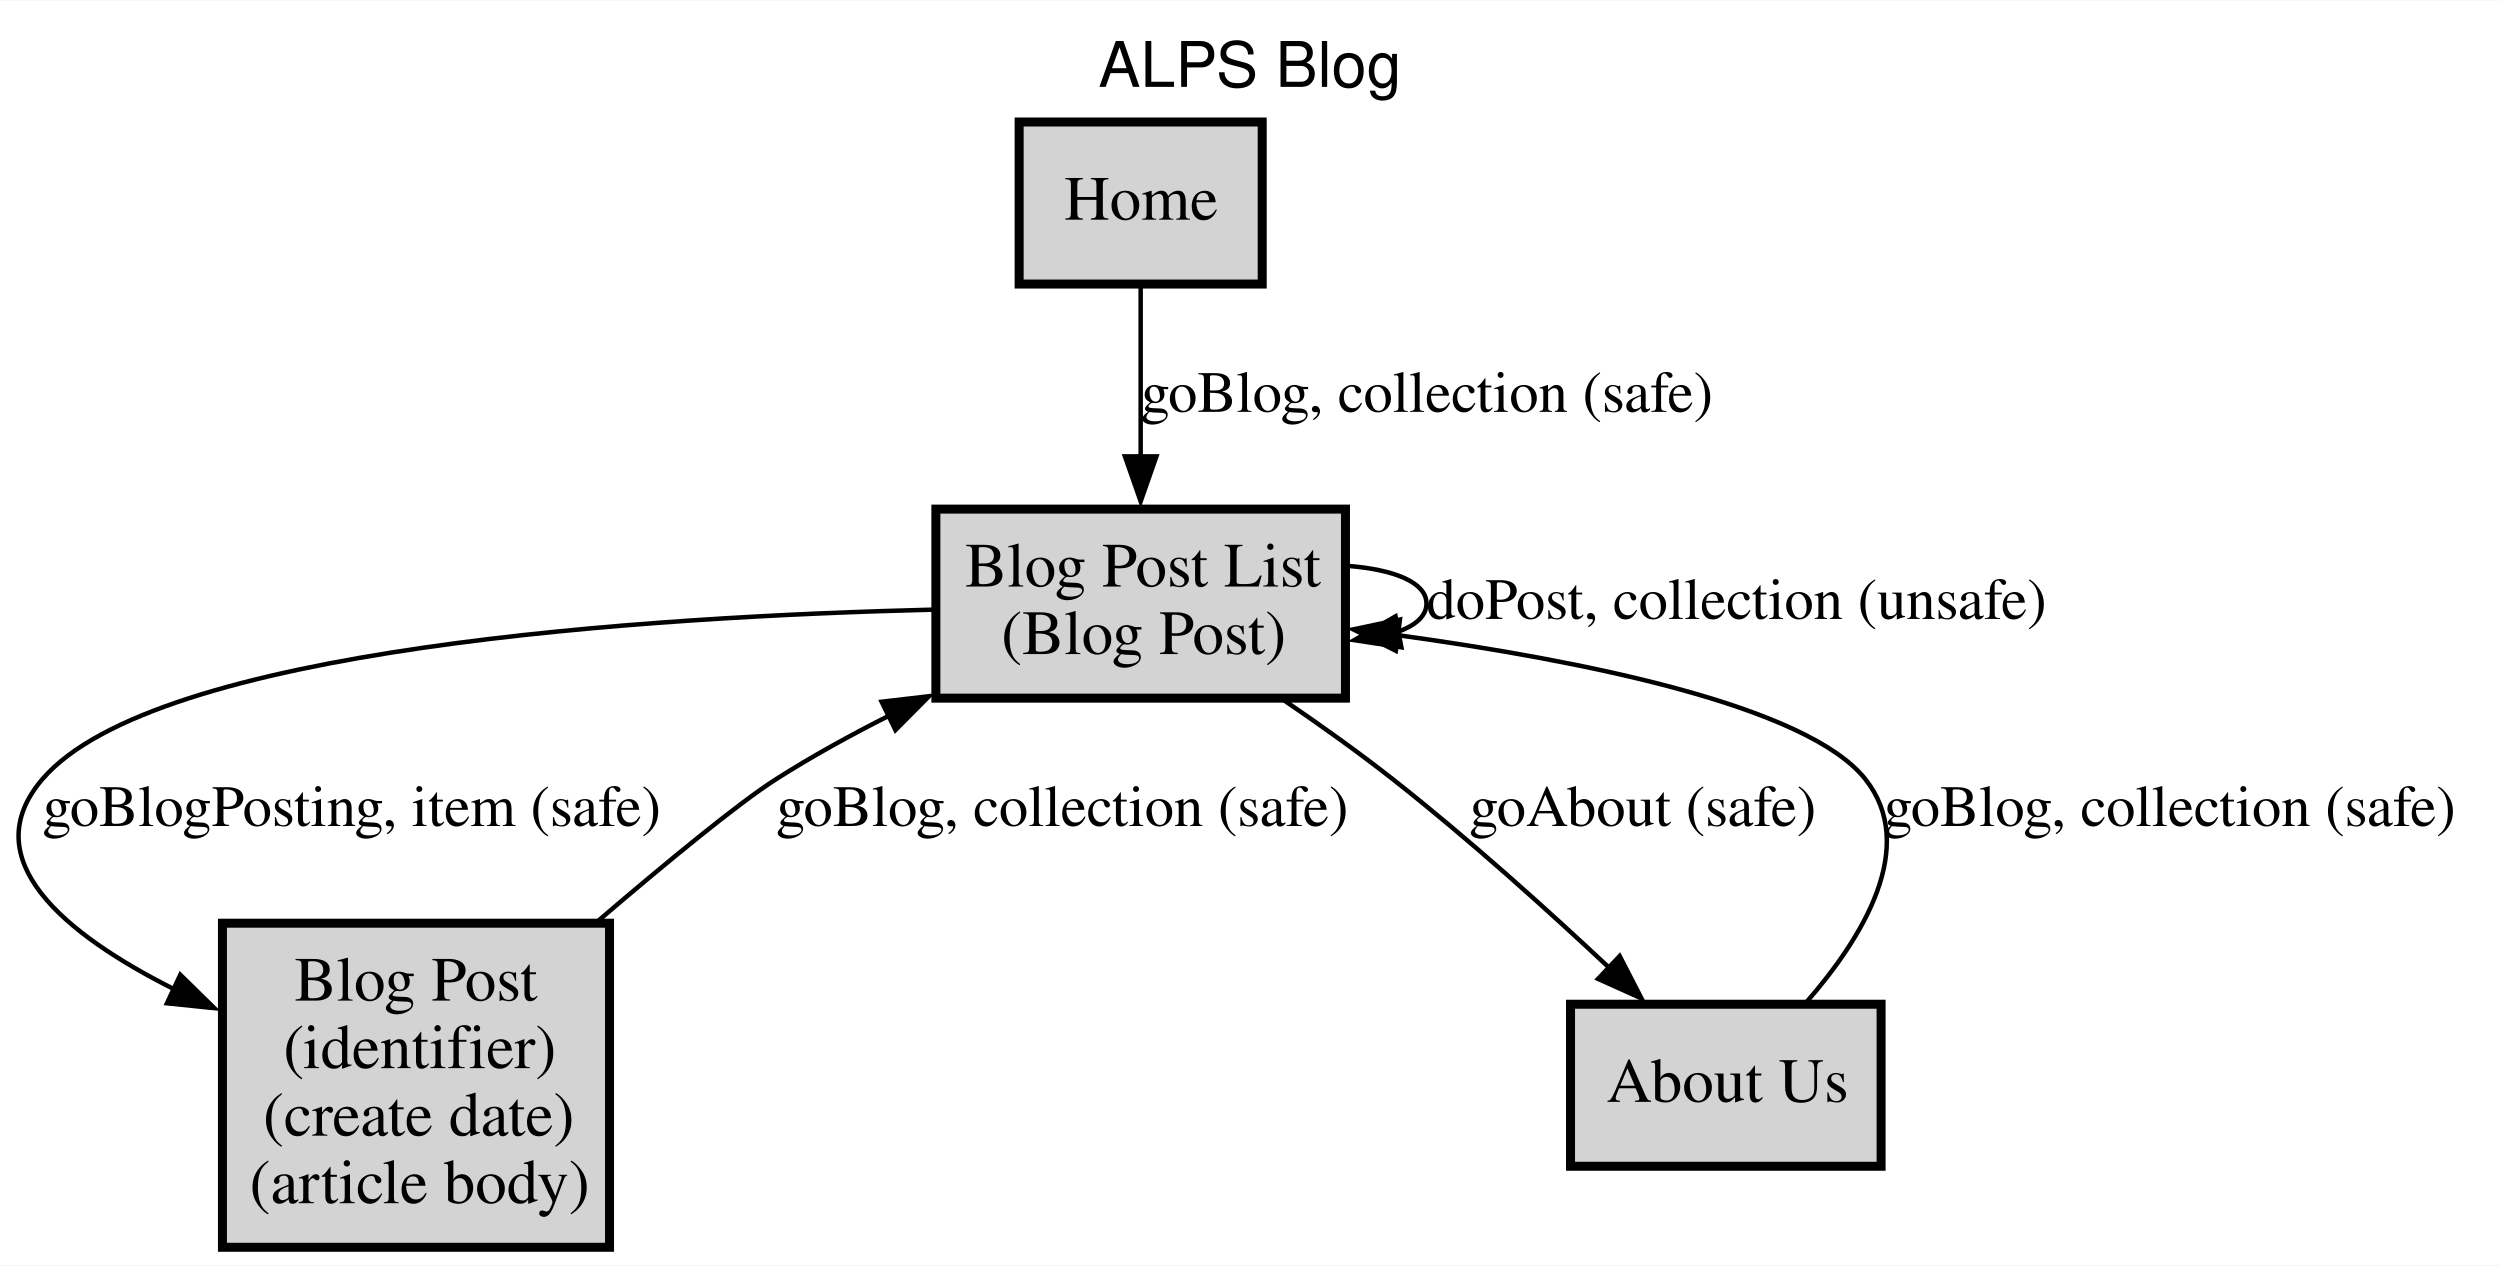
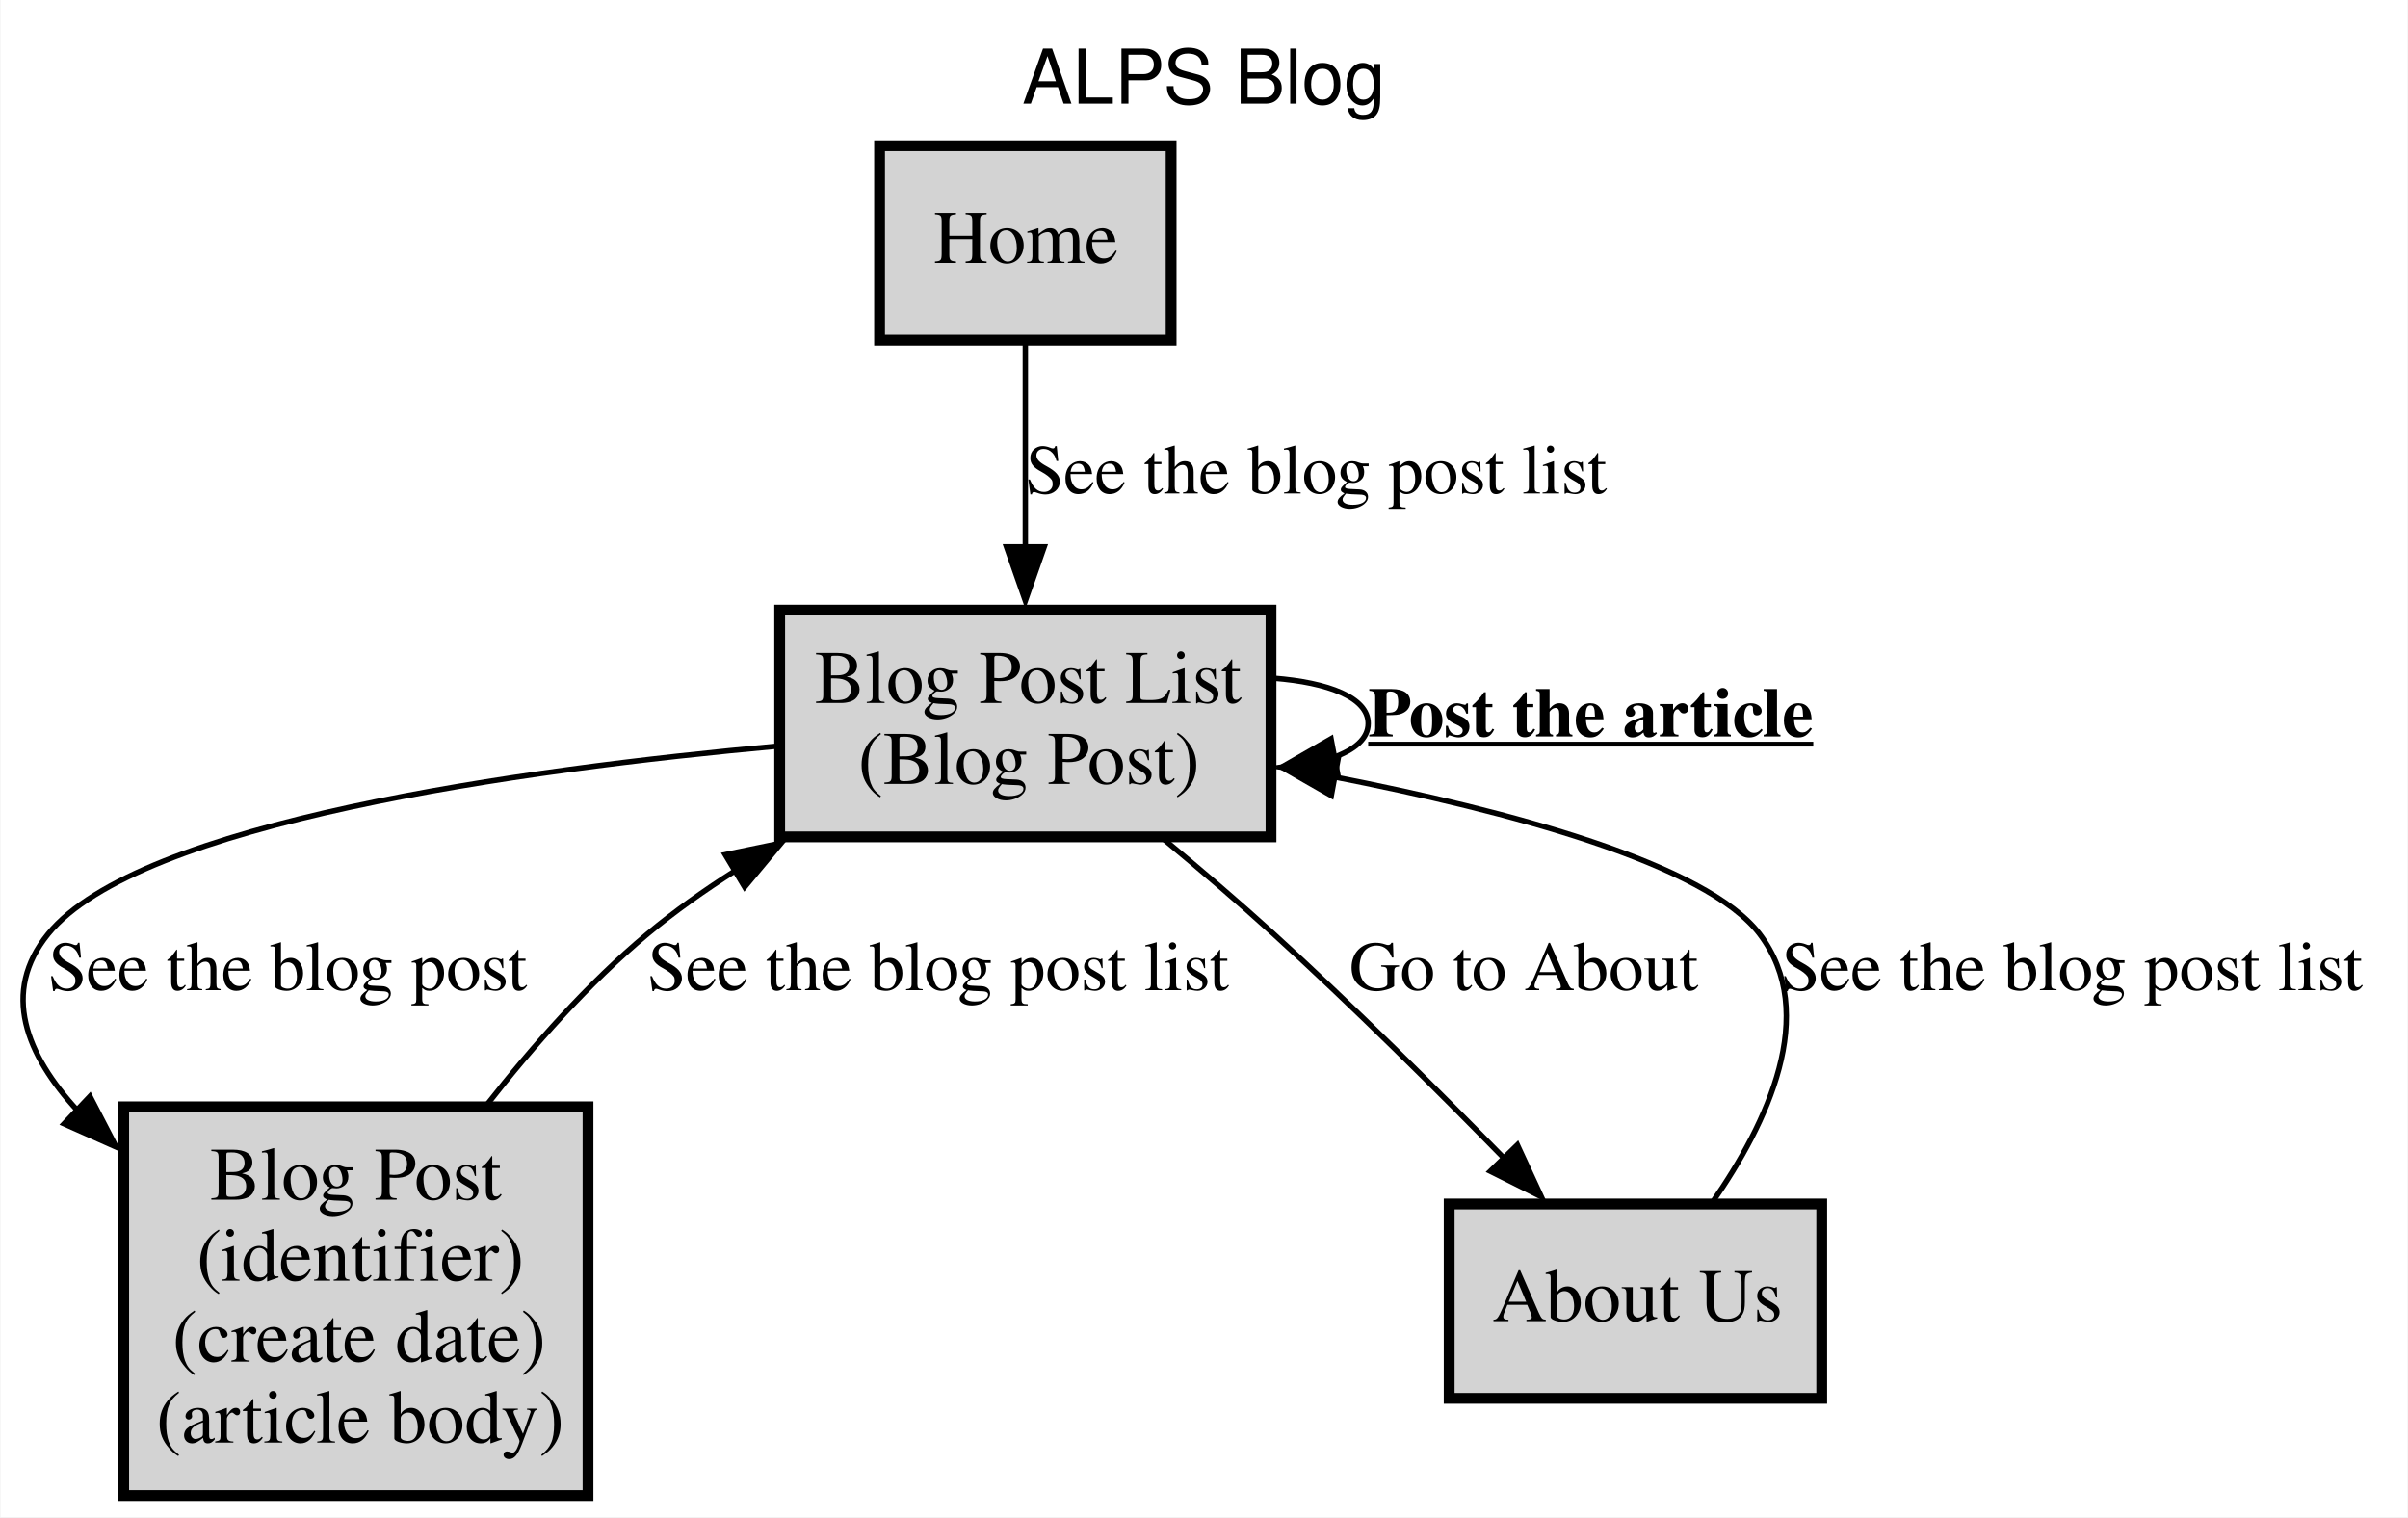
- <svg xmlns="http://www.w3.org/2000/svg" xmlns:xlink="http://www.w3.org/1999/xlink" width="555pt" height="281pt" viewBox="0.00 0.00 555.42 281.00">
+ <svg xmlns="http://www.w3.org/2000/svg" xmlns:xlink="http://www.w3.org/1999/xlink" width="446pt" height="281pt" viewBox="0.00 0.00 445.82 281.00">
  <g id="graph0" class="graph" transform="scale(1 1) rotate(0) translate(4 277)">
    <g id="a_graph0">
      <a xlink:href="index.html" xlink:title="ALPS Blog" target="_parent">
-         <polygon fill="white" stroke="none" points="-4,4 -4,-277 551.42,-277 551.42,4 -4,4" />
-         <text text-anchor="middle" x="273.71" y="-257.8" font-family="Helvetica,sans-Serif" font-size="14.00">ALPS Blog</text>
+         <polygon fill="white" stroke="none" points="-4,4 -4,-277 441.82,-277 441.82,4 -4,4" />
+         <text text-anchor="middle" x="218.91" y="-257.8" font-family="Helvetica,sans-Serif" font-size="14.00">ALPS Blog</text>
      </a>
    </g>
    <g id="node1" class="node">
      <g id="a_node1">
        <a xlink:href="docs/semantic.Blog.html" xlink:title="&lt;TABLE&gt;" target="_parent">
-           <polygon fill="lightgray" stroke="black" stroke-width="2" points="294.92,-164 203.92,-164 203.92,-122 294.92,-122 294.92,-164" />
-           <text text-anchor="start" x="210.42" y="-146.8" font-family="Times,serif" font-size="14.00">Blog Post List</text>
-           <text text-anchor="start" x="218.42" y="-131.8" font-family="Times,serif" font-size="14.00">(Blog Post)</text>
+           <polygon fill="lightgray" stroke="black" stroke-width="2" points="231.32,-164 140.32,-164 140.32,-122 231.32,-122 231.32,-164" />
+           <text text-anchor="start" x="146.82" y="-146.8" font-family="Times,serif" font-size="14.00">Blog Post List</text>
+           <text text-anchor="start" x="154.82" y="-131.8" font-family="Times,serif" font-size="14.00">(Blog Post)</text>
        </a>
      </g>
    </g>
    <g id="edge3" class="edge">
      <g id="a_edge3">
-         <a xlink:href="docs/unsafe.doPost.html" xlink:title="doPost, collection (unsafe)" target="_parent">
-           <path fill="none" stroke="black" d="M295.37,-151.39C305.53,-150.6 312.92,-147.81 312.92,-143 312.92,-140.22 310.45,-138.11 306.4,-136.68" />
-           <polygon fill="black" stroke="black" points="307.34,-133.29 296.86,-134.89 306.04,-140.17 307.34,-133.29" />
+         <a xlink:href="docs/unsafe.doPost.html" xlink:title="&lt;b&gt;&lt;u&gt;Post the article&lt;/u&gt;&lt;/b&gt;" target="_parent">
+           <path fill="none" stroke="black" d="M231.77,-151.39C241.93,-150.6 249.32,-147.81 249.32,-143 249.32,-140.22 246.85,-138.11 242.8,-136.68" />
+           <polygon fill="black" stroke="black" points="243.74,-133.29 233.26,-134.89 242.44,-140.17 243.74,-133.29" />
        </a>
      </g>
      <g id="a_edge3-label">
-         <a xlink:href="docs/unsafe.doPost.html" xlink:title="doPost, collection (unsafe)" target="_parent">
-           <text text-anchor="start" x="312.92" y="-139.6" font-family="Times,serif" font-size="13.00">doPost, collection (unsafe)</text>
+         <a xlink:href="docs/unsafe.doPost.html" xlink:title="&lt;b&gt;&lt;u&gt;Post the article&lt;/u&gt;&lt;/b&gt;" target="_parent">
+           <text text-anchor="start" x="249.32" y="-140.6" font-family="Times,serif" font-weight="bold" text-decoration="underline" font-size="13.00">Post the article</text>
        </a>
      </g>
    </g>
    <g id="node2" class="node">
      <g id="a_node2">
        <a xlink:href="docs/semantic.BlogPosting.html" xlink:title="&lt;TABLE&gt;" target="_parent">
-           <polygon fill="lightgray" stroke="black" stroke-width="2" points="131.42,-72 45.42,-72 45.42,0 131.42,0 131.42,-72" />
-           <text text-anchor="start" x="61.42" y="-54.8" font-family="Times,serif" font-size="14.00">Blog Post</text>
-           <text text-anchor="start" x="58.92" y="-39.8" font-family="Times,serif" font-size="14.00">(identifier)</text>
-           <text text-anchor="start" x="54.42" y="-24.8" font-family="Times,serif" font-size="14.00">(create date)</text>
-           <text text-anchor="start" x="51.42" y="-9.8" font-family="Times,serif" font-size="14.00">(article body)</text>
+           <polygon fill="lightgray" stroke="black" stroke-width="2" points="104.82,-72 18.82,-72 18.82,0 104.82,0 104.82,-72" />
+           <text text-anchor="start" x="34.82" y="-54.8" font-family="Times,serif" font-size="14.00">Blog Post</text>
+           <text text-anchor="start" x="32.32" y="-39.8" font-family="Times,serif" font-size="14.00">(identifier)</text>
+           <text text-anchor="start" x="27.82" y="-24.8" font-family="Times,serif" font-size="14.00">(create date)</text>
+           <text text-anchor="start" x="24.82" y="-9.8" font-family="Times,serif" font-size="14.00">(article body)</text>
        </a>
      </g>
    </g>
    <g id="edge4" class="edge">
      <g id="a_edge4">
-         <a xlink:href="docs/safe.goBlogPosting.html" xlink:title="goBlogPosting, item (safe)" target="_parent">
-           <path fill="none" stroke="black" d="M203.52,-141.67C140.04,-140.13 30.42,-133.19 5.42,-104 -9.87,-86.14 10.43,-69.51 34.79,-57.28" />
-           <polygon fill="black" stroke="black" points="36.06,-60.55 43.63,-53.13 33.09,-54.21 36.06,-60.55" />
+         <a xlink:href="docs/safe.goBlogPosting.html" xlink:title="See the blog post" target="_parent">
+           <path fill="none" stroke="black" d="M140.24,-138.84C92.31,-134.47 21.57,-124.63 4.82,-104 -3.92,-93.23 0.72,-81.67 10.34,-71.23" />
+           <polygon fill="black" stroke="black" points="12.57,-73.95 17.44,-64.54 7.76,-68.85 12.57,-73.95" />
        </a>
      </g>
      <g id="a_edge4-label">
-         <a xlink:href="docs/safe.goBlogPosting.html" xlink:title="goBlogPosting, item (safe)" target="_parent">
-           <text text-anchor="start" x="5.42" y="-93.6" font-family="Times,serif" font-size="13.00">goBlogPosting, item (safe)</text>
+         <a xlink:href="docs/safe.goBlogPosting.html" xlink:title="See the blog post" target="_parent">
+           <text text-anchor="start" x="4.82" y="-93.6" font-family="Times,serif" font-size="13.00">See the blog post</text>
        </a>
      </g>
    </g>
    <g id="node3" class="node">
      <g id="a_node3">
        <a xlink:href="docs/semantic.About.html" xlink:title="About Us" target="_parent">
-           <polygon fill="lightgray" stroke="black" stroke-width="2" points="413.92,-54 344.92,-54 344.92,-18 413.92,-18 413.92,-54" />
-           <text text-anchor="start" x="352.92" y="-32.3" font-family="Times,serif" font-size="14.00">About Us</text>
+           <polygon fill="lightgray" stroke="black" stroke-width="2" points="333.32,-54 264.32,-54 264.32,-18 333.32,-18 333.32,-54" />
+           <text text-anchor="start" x="272.32" y="-32.3" font-family="Times,serif" font-size="14.00">About Us</text>
        </a>
      </g>
    </g>
    <g id="edge2" class="edge">
      <g id="a_edge2">
-         <a xlink:href="docs/safe.goAbout.html" xlink:title="goAbout (safe)" target="_parent">
-           <path fill="none" stroke="black" d="M281.08,-121.65C289.17,-116.14 297.76,-110.03 305.42,-104 322.13,-90.88 339.8,-74.96 353.68,-61.94" />
-           <polygon fill="black" stroke="black" points="355.84,-64.71 360.69,-55.29 351.03,-59.63 355.84,-64.71" />
+         <a xlink:href="docs/safe.goAbout.html" xlink:title="Go to About" target="_parent">
+           <path fill="none" stroke="black" d="M211.5,-121.52C218.22,-115.96 225.39,-109.85 231.82,-104 246.5,-90.65 262.22,-75.02 274.74,-62.21" />
+           <polygon fill="black" stroke="black" points="276.95,-64.95 281.4,-55.33 271.93,-60.07 276.95,-64.95" />
        </a>
      </g>
      <g id="a_edge2-label">
-         <a xlink:href="docs/safe.goAbout.html" xlink:title="goAbout (safe)" target="_parent">
-           <text text-anchor="start" x="322.42" y="-93.6" font-family="Times,serif" font-size="13.00">goAbout (safe)</text>
+         <a xlink:href="docs/safe.goAbout.html" xlink:title="Go to About" target="_parent">
+           <text text-anchor="start" x="245.82" y="-93.6" font-family="Times,serif" font-size="13.00">Go to About</text>
        </a>
      </g>
    </g>
    <g id="edge5" class="edge">
      <g id="a_edge5">
-         <a xlink:href="docs/safe.goBlog.html" xlink:title="goBlog, collection (safe)" target="_parent">
-           <path fill="none" stroke="black" d="M128.61,-72.29C144.07,-85.52 160.02,-98.64 168.42,-104 176.33,-109.04 185.01,-113.82 193.66,-118.18" />
-           <polygon fill="black" stroke="black" points="191.87,-121.2 202.4,-122.43 194.94,-114.91 191.87,-121.2" />
+         <a xlink:href="docs/safe.goBlog.html" xlink:title="See the blog post list" target="_parent">
+           <path fill="none" stroke="black" d="M86.1,-72.39C94.68,-83.34 104.92,-94.91 115.82,-104 120.86,-108.2 126.43,-112.14 132.17,-115.79" />
+           <polygon fill="black" stroke="black" points="130.23,-118.71 140.61,-120.85 133.83,-112.7 130.23,-118.71" />
        </a>
      </g>
      <g id="a_edge5-label">
-         <a xlink:href="docs/safe.goBlog.html" xlink:title="goBlog, collection (safe)" target="_parent">
-           <text text-anchor="start" x="168.42" y="-93.6" font-family="Times,serif" font-size="13.00">goBlog, collection (safe)</text>
+         <a xlink:href="docs/safe.goBlog.html" xlink:title="See the blog post list" target="_parent">
+           <text text-anchor="start" x="115.82" y="-93.6" font-family="Times,serif" font-size="13.00">See the blog post list</text>
        </a>
      </g>
    </g>
    <g id="edge1" class="edge">
      <g id="a_edge1">
-         <a xlink:href="docs/safe.goBlog.html" xlink:title="goBlog, collection (safe)" target="_parent">
-           <path fill="none" stroke="black" d="M397.35,-54.48C409.83,-68.79 422.27,-89.03 410.42,-104 397.47,-120.36 347.33,-130.4 306.41,-136.01" />
-           <polygon fill="black" stroke="black" points="306.11,-132.52 296.65,-137.28 307.02,-139.46 306.11,-132.52" />
+         <a xlink:href="docs/safe.goBlog.html" xlink:title="See the blog post list" target="_parent">
+           <path fill="none" stroke="black" d="M313.12,-54.39C323.16,-68.83 332.98,-89.31 321.82,-104 311.94,-117.03 275.42,-126.8 242.71,-133.17" />
+           <polygon fill="black" stroke="black" points="242.49,-129.65 233.29,-134.92 243.77,-136.53 242.49,-129.65" />
        </a>
      </g>
      <g id="a_edge1-label">
-         <a xlink:href="docs/safe.goBlog.html" xlink:title="goBlog, collection (safe)" target="_parent">
-           <text text-anchor="start" x="414.42" y="-93.6" font-family="Times,serif" font-size="13.00">goBlog, collection (safe)</text>
+         <a xlink:href="docs/safe.goBlog.html" xlink:title="See the blog post list" target="_parent">
+           <text text-anchor="start" x="325.82" y="-93.6" font-family="Times,serif" font-size="13.00">See the blog post list</text>
        </a>
      </g>
    </g>
    <g id="node4" class="node">
      <g id="a_node4">
        <a xlink:href="docs/semantic.Index.html" xlink:title="Home" target="_parent">
-           <polygon fill="lightgray" stroke="black" stroke-width="2" points="276.42,-250 222.42,-250 222.42,-214 276.42,-214 276.42,-250" />
-           <text text-anchor="start" x="232.42" y="-228.3" font-family="Times,serif" font-size="14.00">Home</text>
+           <polygon fill="lightgray" stroke="black" stroke-width="2" points="212.82,-250 158.82,-250 158.82,-214 212.82,-214 212.82,-250" />
+           <text text-anchor="start" x="168.82" y="-228.3" font-family="Times,serif" font-size="14.00">Home</text>
        </a>
      </g>
    </g>
    <g id="edge6" class="edge">
      <g id="a_edge6">
-         <a xlink:href="docs/safe.goBlog.html" xlink:title="goBlog, collection (safe)" target="_parent">
-           <path fill="none" stroke="black" d="M249.42,-213.81C249.42,-202.89 249.42,-188.43 249.42,-175.5" />
-           <polygon fill="black" stroke="black" points="252.92,-175.72 249.42,-165.72 245.92,-175.72 252.92,-175.72" />
+         <a xlink:href="docs/safe.goBlog.html" xlink:title="See the blog post list" target="_parent">
+           <path fill="none" stroke="black" d="M185.82,-213.81C185.82,-202.89 185.82,-188.43 185.82,-175.5" />
+           <polygon fill="black" stroke="black" points="189.32,-175.72 185.82,-165.72 182.32,-175.72 189.32,-175.72" />
        </a>
      </g>
      <g id="a_edge6-label">
-         <a xlink:href="docs/safe.goBlog.html" xlink:title="goBlog, collection (safe)" target="_parent">
-           <text text-anchor="start" x="249.42" y="-185.6" font-family="Times,serif" font-size="13.00">goBlog, collection (safe)</text>
+         <a xlink:href="docs/safe.goBlog.html" xlink:title="See the blog post list" target="_parent">
+           <text text-anchor="start" x="185.82" y="-185.6" font-family="Times,serif" font-size="13.00">See the blog post list</text>
        </a>
      </g>
    </g>
  </g>
</svg>
